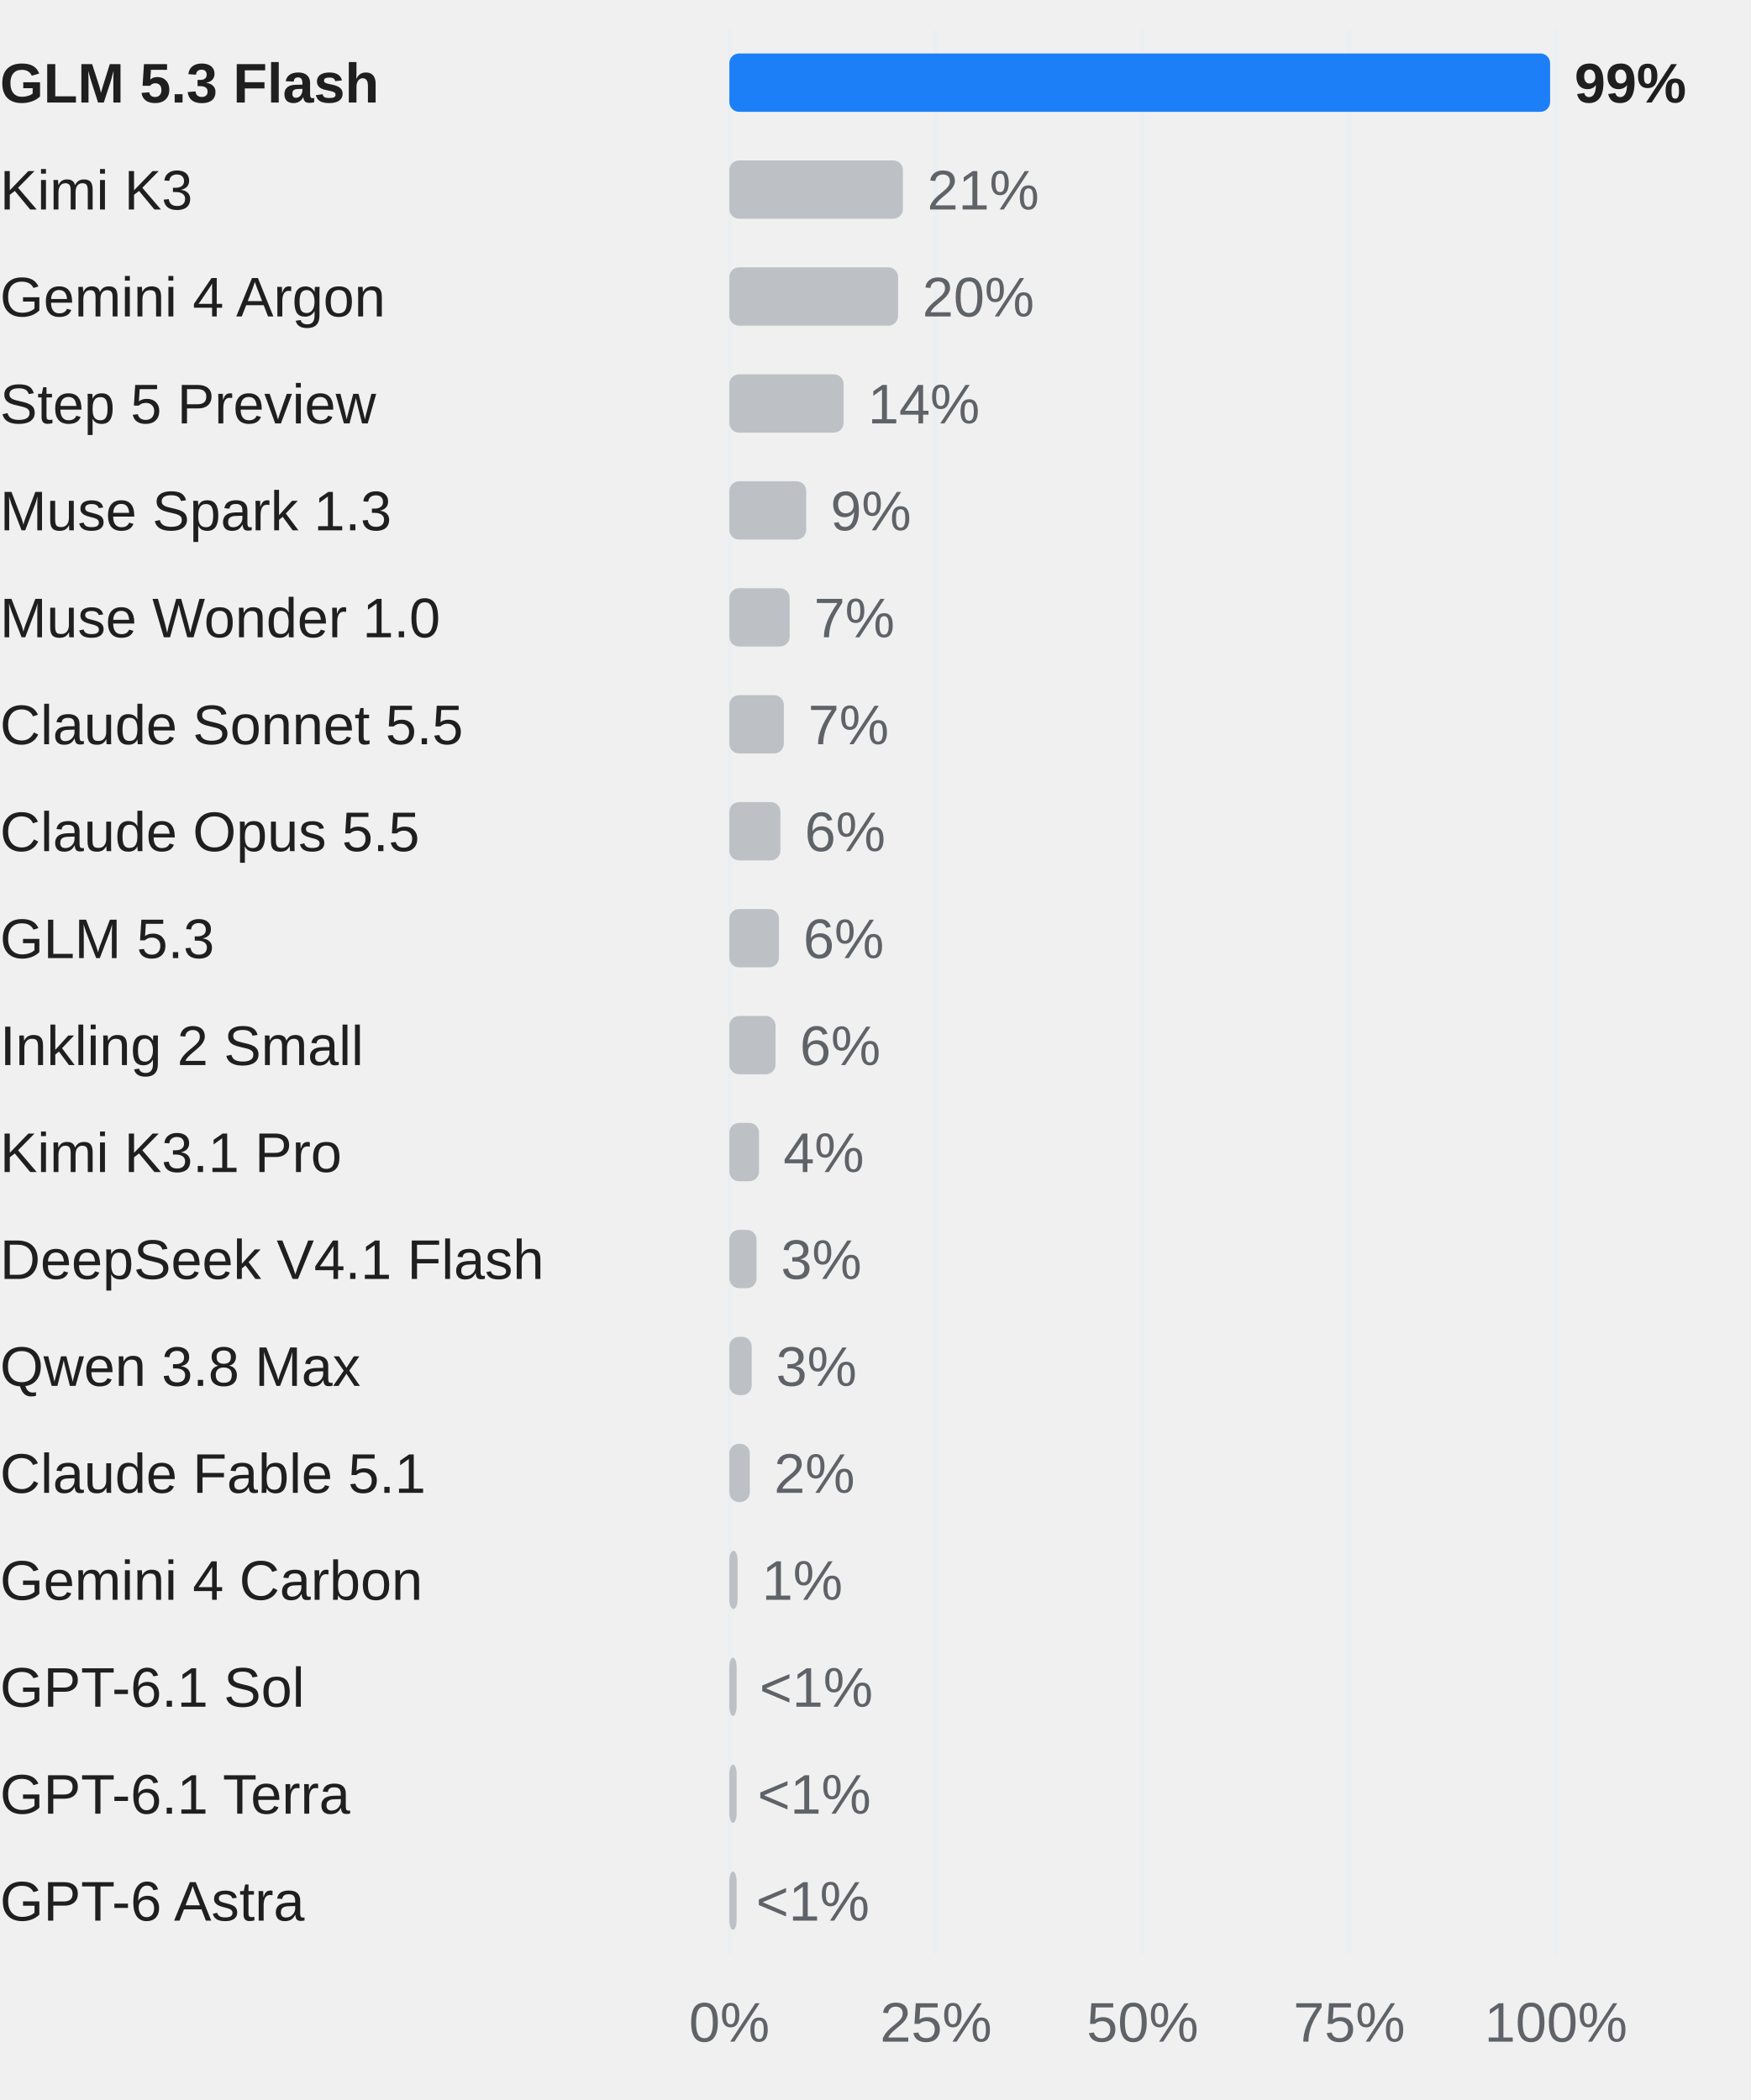
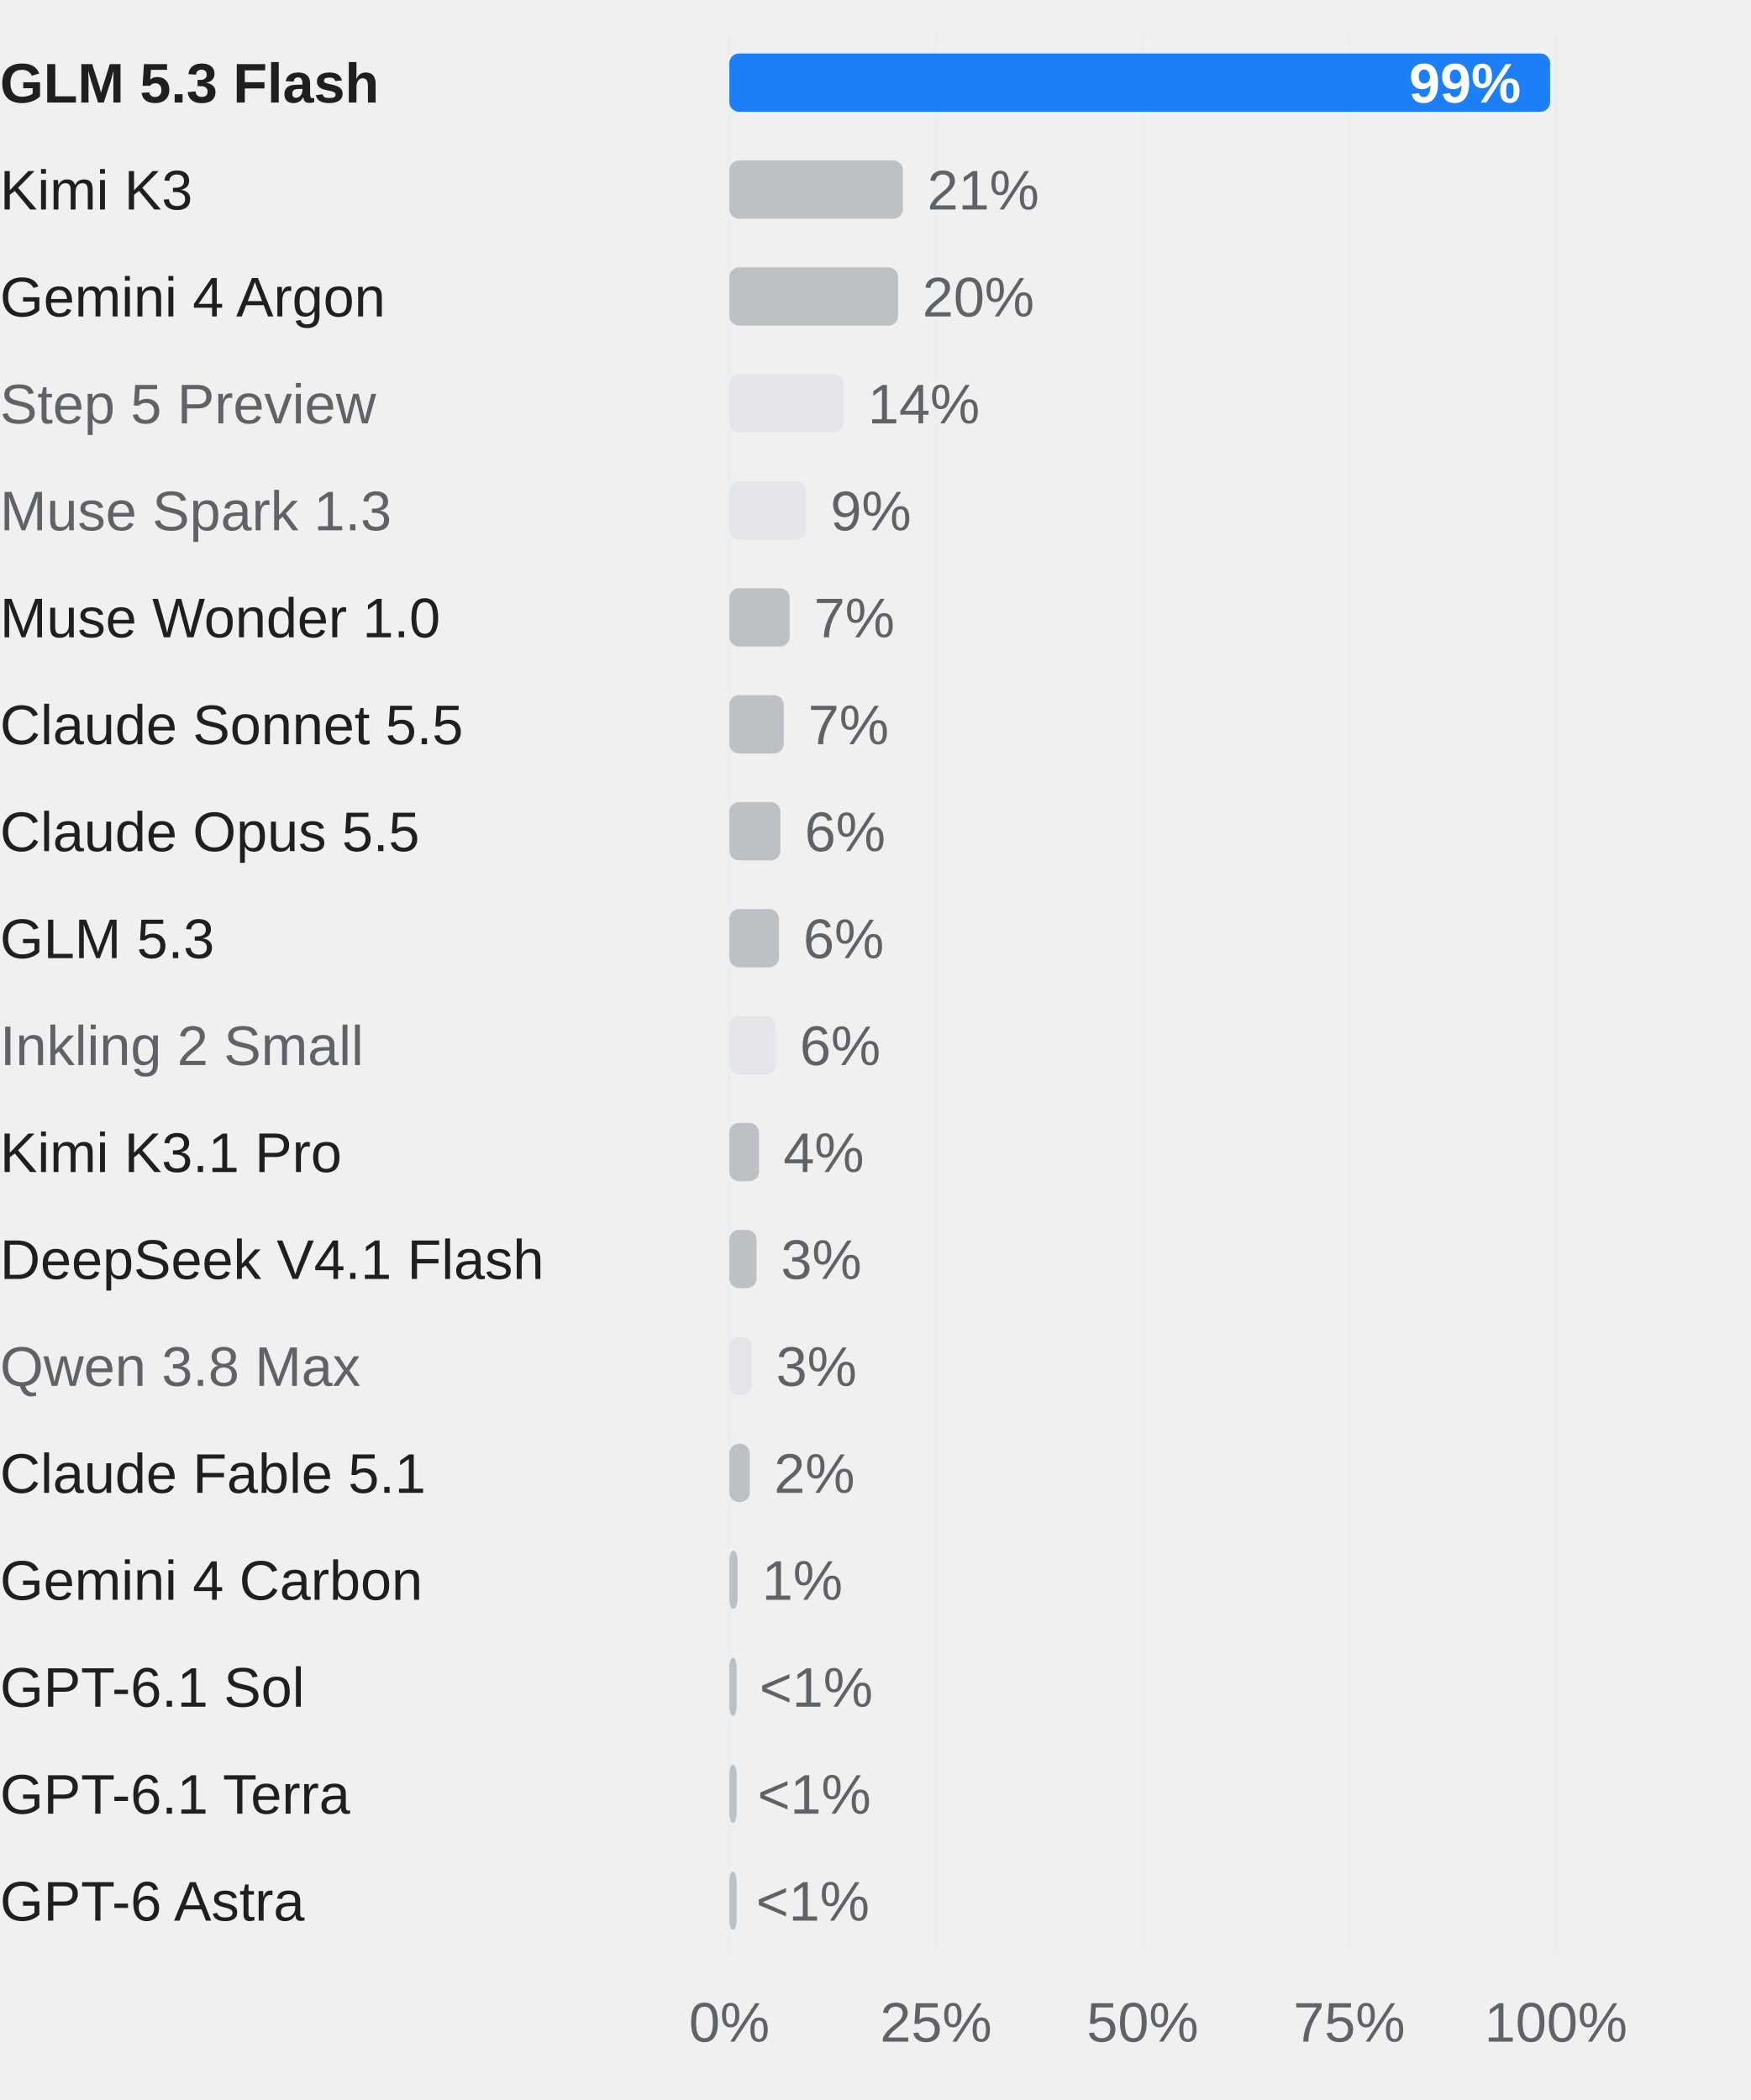
<svg xmlns="http://www.w3.org/2000/svg" class="narrow" viewBox="0 0 360 432" font-family="'Hanken Grotesk', 'Helvetica Neue', Arial, sans-serif" role="img" aria-label="Glenside, share of each run's added long lines identical to the human reference: GLM 5.3 Flash 99%, Kimi K3 21%, Gemini 4 Argon 20%, Step 5 Preview 14%, Muse Spark 1.3 9%, Muse Wonder 1.0 7%, Claude Sonnet 5.5 7%, Claude Opus 5.5 6%, GLM 5.3 6%, Inkling 2 Small 6%, Kimi K3.1 Pro 4%, DeepSeek V4.1 Flash 3%, Qwen 3.8 Max 3%, Claude Fable 5.1 2%, Gemini 4 Carbon 1%, GPT-6.1 Sol 1%, GPT-6.1 Terra 0%, GPT-6 Astra 0%.">
  <line x1="150.0" x2="150.0" y1="6" y2="402" stroke="#eceff1" stroke-width="1" />
  <text x="150.0" y="420.0" font-size="11.5" font-weight="400" fill="#5f6368" text-anchor="middle">0%</text>
  <line x1="192.5" x2="192.5" y1="6" y2="402" stroke="#eceff1" stroke-width="1" />
  <text x="192.5" y="420.0" font-size="11.5" font-weight="400" fill="#5f6368" text-anchor="middle">25%</text>
  <line x1="235.0" x2="235.0" y1="6" y2="402" stroke="#eceff1" stroke-width="1" />
  <text x="235.0" y="420.0" font-size="11.5" font-weight="400" fill="#5f6368" text-anchor="middle">50%</text>
  <line x1="277.5" x2="277.5" y1="6" y2="402" stroke="#eceff1" stroke-width="1" />
  <text x="277.5" y="420.0" font-size="11.5" font-weight="400" fill="#5f6368" text-anchor="middle">75%</text>
  <line x1="320.0" x2="320.0" y1="6" y2="402" stroke="#eceff1" stroke-width="1" />
  <text x="320.0" y="420.0" font-size="11.5" font-weight="400" fill="#5f6368" text-anchor="middle">100%</text>
  <text x="0.0" y="21.1" font-size="11.5" font-weight="600" fill="#1f1f1f">GLM 5.3 Flash</text>
  <rect x="150.0" y="11.0" width="168.8" height="12" rx="2" fill="#1c7ff8" />
-   <text x="323.8" y="21.1" font-size="11.5" font-weight="600" fill="#1f1f1f">99%</text>
+   <text x="312.8" y="21.1" font-size="11.5" font-weight="600" fill="#fff" text-anchor="end">99%</text>
  <text x="0.0" y="43.1" font-size="11.5" font-weight="400" fill="#1f1f1f">Kimi K3</text>
  <rect x="150.0" y="33.0" width="35.7" height="12" rx="2" fill="#bdc1c6" />
  <text x="190.7" y="43.1" font-size="11.5" font-weight="400" fill="#5f6368">21%</text>
  <text x="0.0" y="65.1" font-size="11.5" font-weight="400" fill="#1f1f1f">Gemini 4 Argon</text>
  <rect x="150.0" y="55.0" width="34.7" height="12" rx="2" fill="#bdc1c6" />
  <text x="189.7" y="65.1" font-size="11.5" font-weight="400" fill="#5f6368">20%</text>
-   <text x="0.0" y="87.1" font-size="11.5" font-weight="400" fill="#1f1f1f">Step 5 Preview</text>
-   <rect x="150.0" y="77.0" width="23.5" height="12" rx="2" fill="#bdc1c6" />
+   <text x="0.0" y="87.1" font-size="11.5" font-weight="400" fill="#5f6368">Step 5 Preview</text>
+   <rect x="150.0" y="77.0" width="23.5" height="12" rx="2" fill="#e3e5e8" />
  <text x="178.5" y="87.1" font-size="11.5" font-weight="400" fill="#5f6368">14%</text>
-   <text x="0.0" y="109.1" font-size="11.5" font-weight="400" fill="#1f1f1f">Muse Spark 1.3</text>
-   <rect x="150.0" y="99.0" width="15.8" height="12" rx="2" fill="#bdc1c6" />
+   <text x="0.0" y="109.1" font-size="11.5" font-weight="400" fill="#5f6368">Muse Spark 1.3</text>
+   <rect x="150.0" y="99.0" width="15.8" height="12" rx="2" fill="#e3e5e8" />
  <text x="170.8" y="109.1" font-size="11.5" font-weight="400" fill="#5f6368">9%</text>
  <text x="0.0" y="131.1" font-size="11.5" font-weight="400" fill="#1f1f1f">Muse Wonder 1.0</text>
  <rect x="150.0" y="121.0" width="12.4" height="12" rx="2" fill="#bdc1c6" />
  <text x="167.4" y="131.1" font-size="11.5" font-weight="400" fill="#5f6368">7%</text>
  <text x="0.0" y="153.1" font-size="11.5" font-weight="400" fill="#1f1f1f">Claude Sonnet 5.5</text>
  <rect x="150.0" y="143.0" width="11.2" height="12" rx="2" fill="#bdc1c6" />
  <text x="166.2" y="153.1" font-size="11.5" font-weight="400" fill="#5f6368">7%</text>
  <text x="0.0" y="175.1" font-size="11.5" font-weight="400" fill="#1f1f1f">Claude Opus 5.5</text>
  <rect x="150.0" y="165.0" width="10.5" height="12" rx="2" fill="#bdc1c6" />
  <text x="165.5" y="175.1" font-size="11.5" font-weight="400" fill="#5f6368">6%</text>
  <text x="0.0" y="197.1" font-size="11.5" font-weight="400" fill="#1f1f1f">GLM 5.3</text>
  <rect x="150.0" y="187.0" width="10.2" height="12" rx="2" fill="#bdc1c6" />
  <text x="165.2" y="197.1" font-size="11.5" font-weight="400" fill="#5f6368">6%</text>
-   <text x="0.0" y="219.1" font-size="11.5" font-weight="400" fill="#1f1f1f">Inkling 2 Small</text>
-   <rect x="150.0" y="209.0" width="9.5" height="12" rx="2" fill="#bdc1c6" />
+   <text x="0.0" y="219.1" font-size="11.5" font-weight="400" fill="#5f6368">Inkling 2 Small</text>
+   <rect x="150.0" y="209.0" width="9.5" height="12" rx="2" fill="#e3e5e8" />
  <text x="164.5" y="219.1" font-size="11.5" font-weight="400" fill="#5f6368">6%</text>
  <text x="0.0" y="241.1" font-size="11.5" font-weight="400" fill="#1f1f1f">Kimi K3.1 Pro</text>
  <rect x="150.0" y="231.0" width="6.1" height="12" rx="2" fill="#bdc1c6" />
  <text x="161.1" y="241.1" font-size="11.5" font-weight="400" fill="#5f6368">4%</text>
  <text x="0.0" y="263.1" font-size="11.5" font-weight="400" fill="#1f1f1f">DeepSeek V4.1 Flash</text>
  <rect x="150.0" y="253.0" width="5.6" height="12" rx="2" fill="#bdc1c6" />
  <text x="160.6" y="263.1" font-size="11.5" font-weight="400" fill="#5f6368">3%</text>
-   <text x="0.0" y="285.1" font-size="11.5" font-weight="400" fill="#1f1f1f">Qwen 3.8 Max</text>
-   <rect x="150.0" y="275.0" width="4.6" height="12" rx="2" fill="#bdc1c6" />
+   <text x="0.0" y="285.1" font-size="11.5" font-weight="400" fill="#5f6368">Qwen 3.8 Max</text>
+   <rect x="150.0" y="275.0" width="4.6" height="12" rx="2" fill="#e3e5e8" />
  <text x="159.6" y="285.1" font-size="11.5" font-weight="400" fill="#5f6368">3%</text>
  <text x="0.0" y="307.1" font-size="11.5" font-weight="400" fill="#1f1f1f">Claude Fable 5.1</text>
  <rect x="150.0" y="297.0" width="4.2" height="12" rx="2" fill="#bdc1c6" />
  <text x="159.2" y="307.1" font-size="11.5" font-weight="400" fill="#5f6368">2%</text>
  <text x="0.0" y="329.1" font-size="11.5" font-weight="400" fill="#1f1f1f">Gemini 4 Carbon</text>
  <rect x="150.0" y="319.0" width="1.7" height="12" rx="2" fill="#bdc1c6" />
  <text x="156.7" y="329.1" font-size="11.5" font-weight="400" fill="#5f6368">1%</text>
  <text x="0.0" y="351.1" font-size="11.5" font-weight="400" fill="#1f1f1f">GPT-6.1 Sol</text>
  <rect x="150.0" y="341.0" width="1.5" height="12" rx="2" fill="#bdc1c6" />
  <text x="156.2" y="351.1" font-size="11.5" font-weight="400" fill="#5f6368">&lt;1%</text>
  <text x="0.0" y="373.1" font-size="11.5" font-weight="400" fill="#1f1f1f">GPT-6.1 Terra</text>
  <rect x="150.0" y="363.0" width="1.5" height="12" rx="2" fill="#bdc1c6" />
  <text x="155.8" y="373.1" font-size="11.5" font-weight="400" fill="#5f6368">&lt;1%</text>
  <text x="0.0" y="395.1" font-size="11.5" font-weight="400" fill="#1f1f1f">GPT-6 Astra</text>
  <rect x="150.0" y="385.0" width="1.5" height="12" rx="2" fill="#bdc1c6" />
  <text x="155.5" y="395.1" font-size="11.5" font-weight="400" fill="#5f6368">&lt;1%</text>
</svg>
